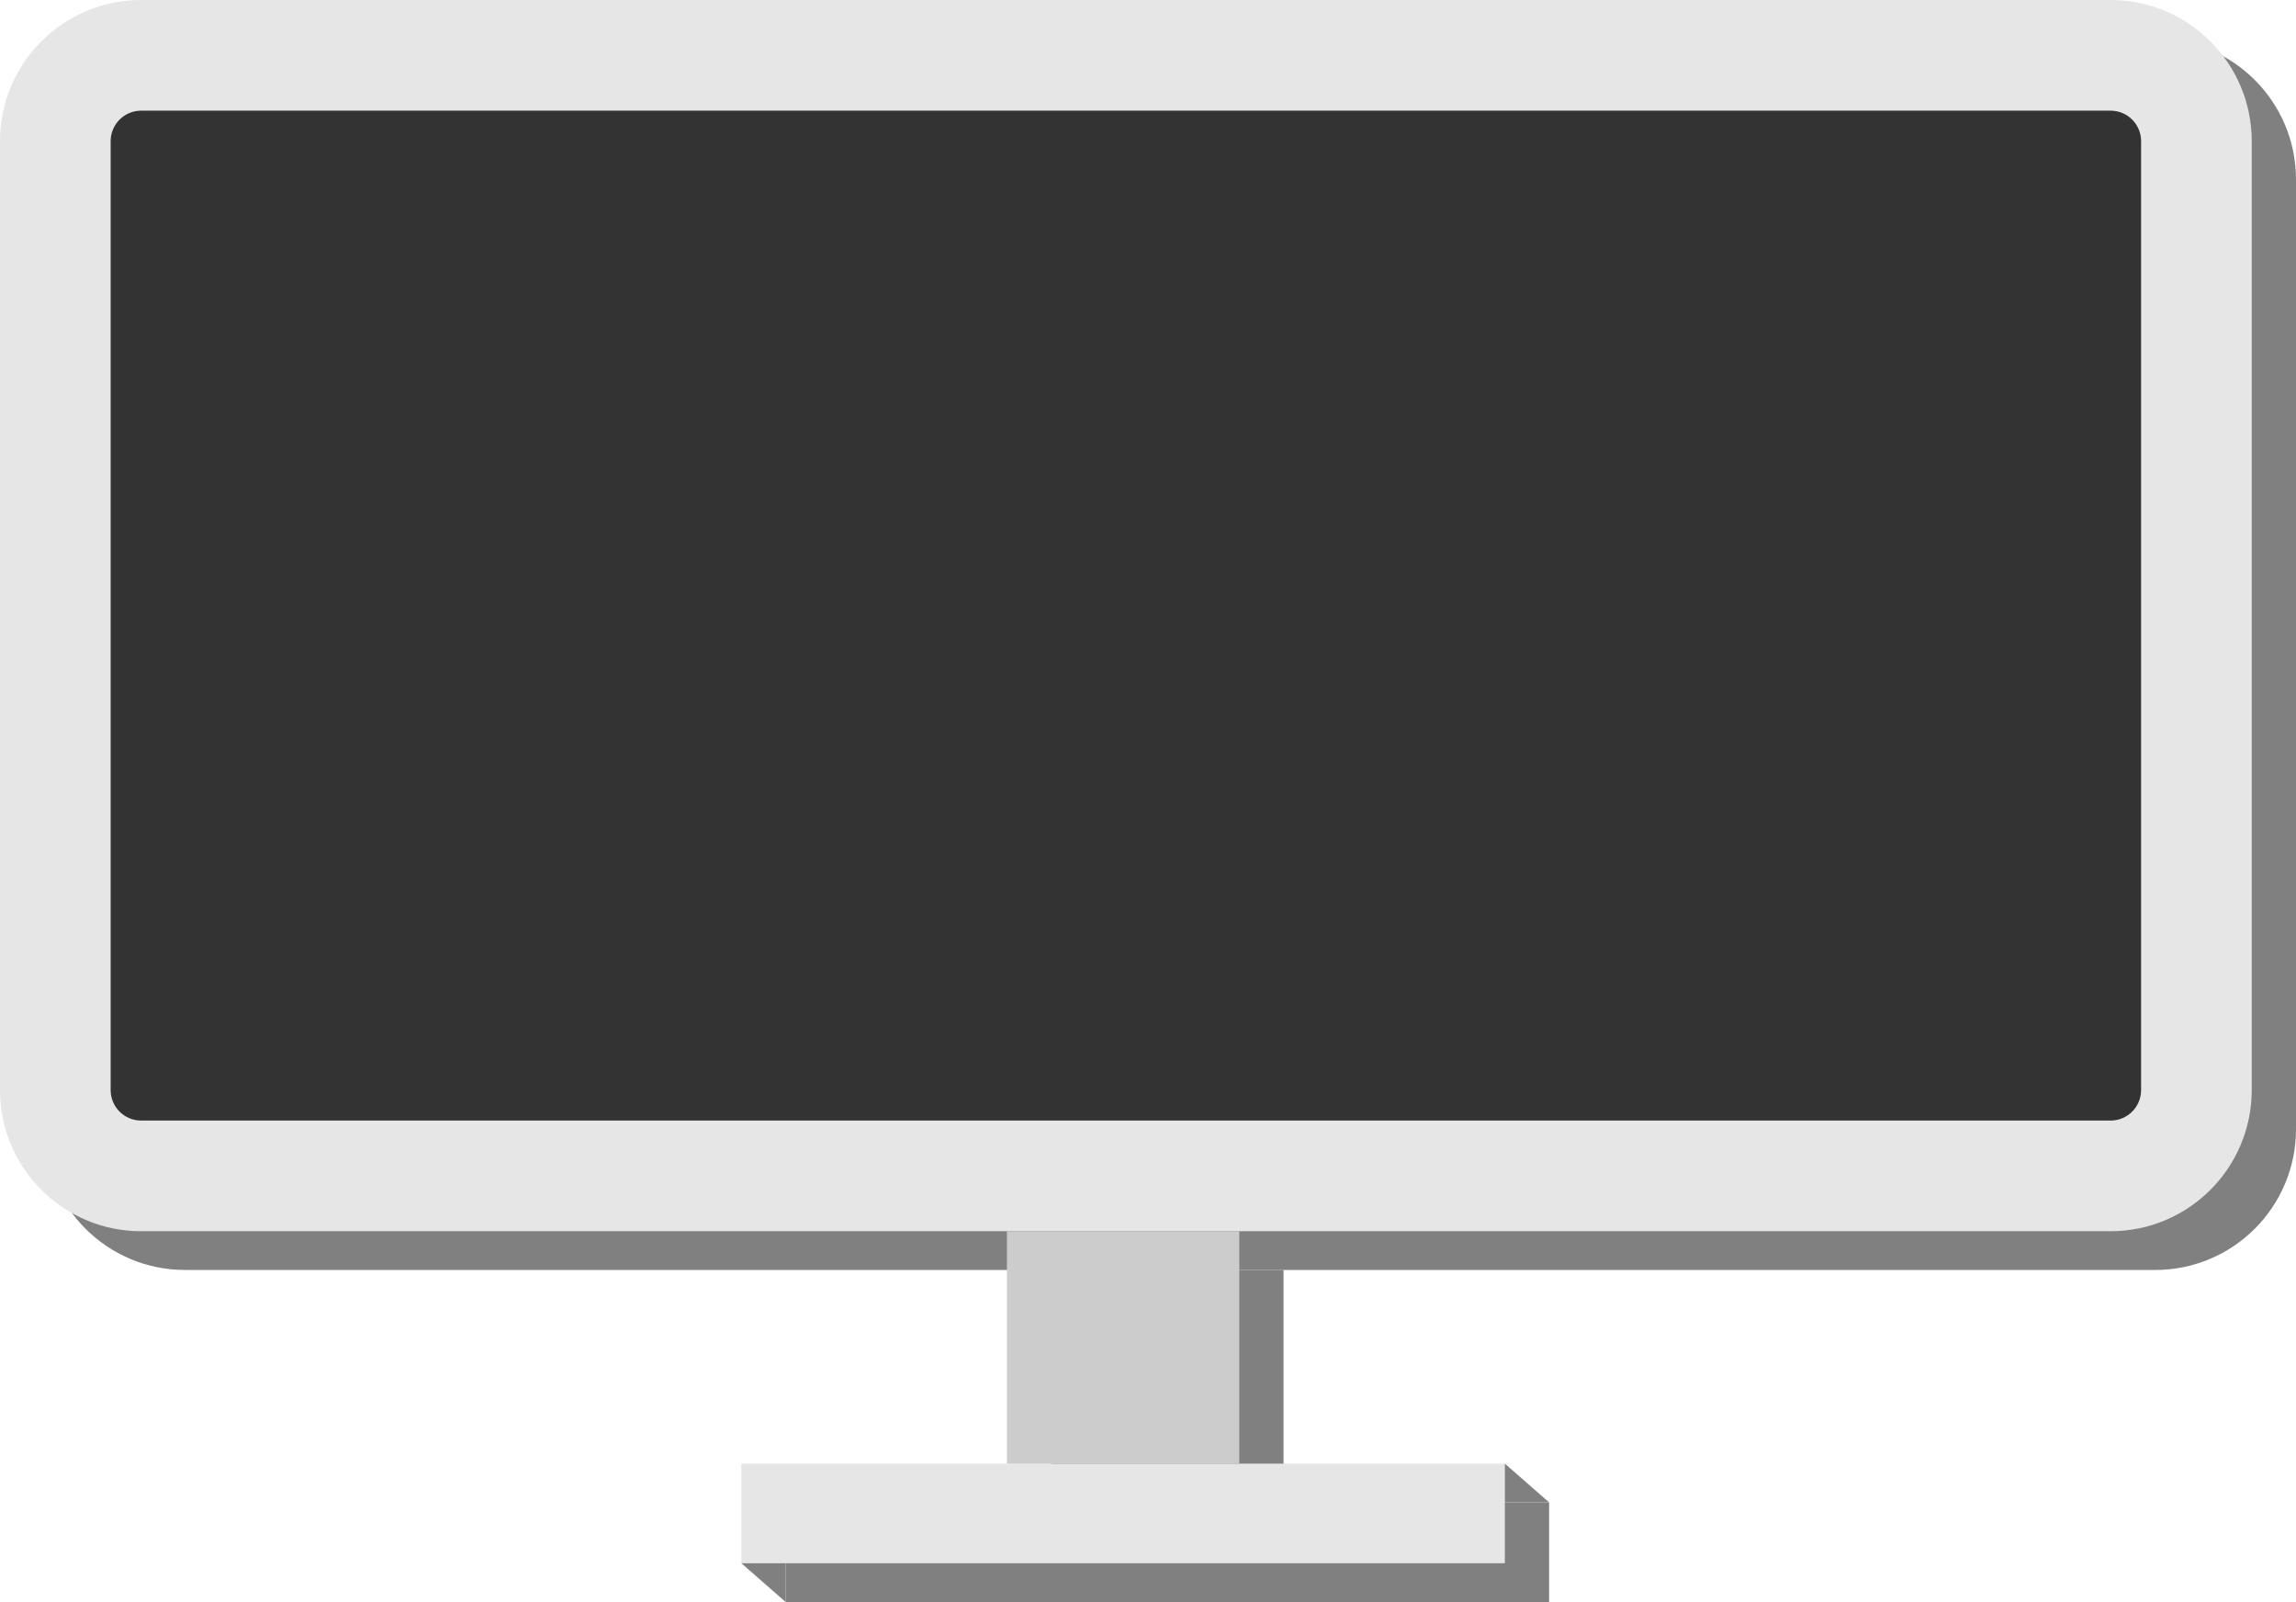
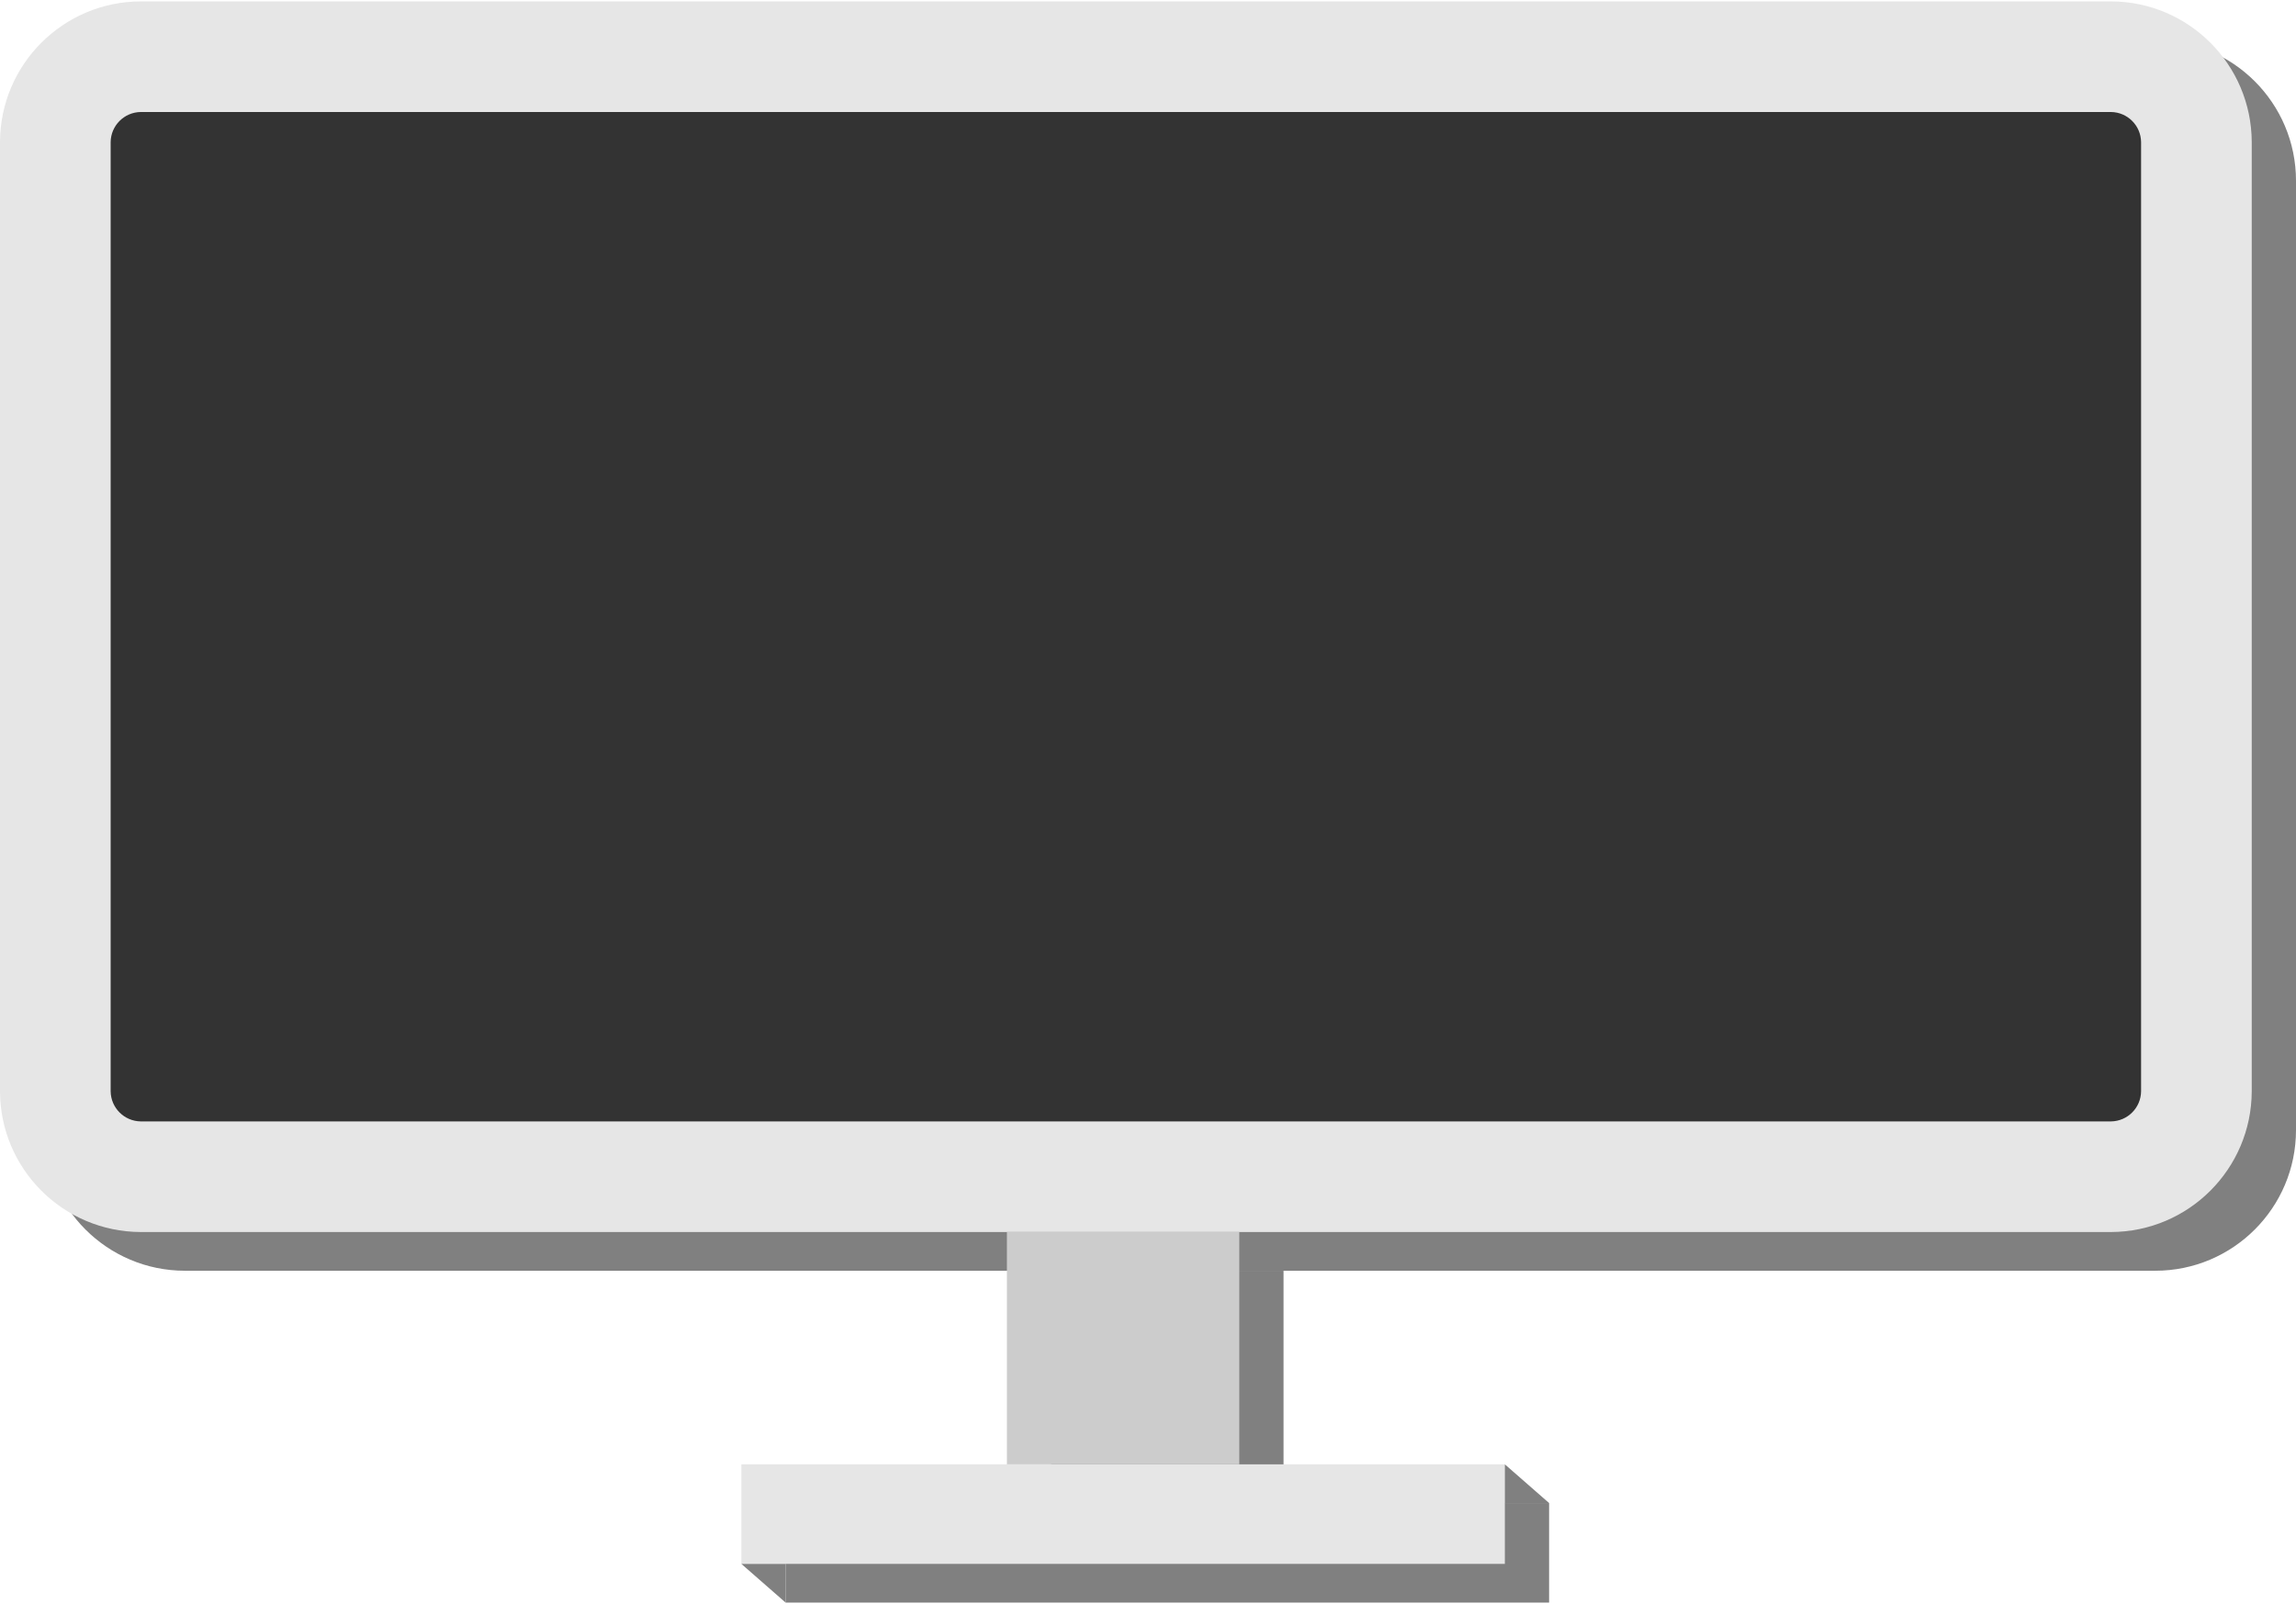
- <svg xmlns="http://www.w3.org/2000/svg" viewBox="0 0 415 289.5">
+ <svg xmlns="http://www.w3.org/2000/svg" width="415" height="290" viewBox="0 0 415 289.5">
  <defs>
    <style>.cls-1{fill:gray;}.cls-2{fill:#333;}.cls-3{fill:#e6e6e6;}.cls-4{fill:#ccc;}</style>
  </defs>
  <g id="Ebene_2" data-name="Ebene 2">
    <g id="Ebene_1-2" data-name="Ebene 1">
      <rect class="cls-1" x="8" y="7" width="407" height="222.5" rx="25.44" ry="25.44" />
      <rect class="cls-1" x="142" y="271.5" width="138" height="18" />
      <rect class="cls-1" x="190" y="229.5" width="42" height="42" />
      <rect class="cls-2" x="10" y="10" width="387" height="202.5" rx="15.44" ry="15.44" />
      <path class="cls-3" d="M381.56,20A5.51,5.51,0,0,1,387,25.44V197.06a5.51,5.51,0,0,1-5.44,5.44H25.44A5.51,5.51,0,0,1,20,197.06V25.44A5.51,5.51,0,0,1,25.44,20H381.56m0-20H25.44A25.52,25.52,0,0,0,0,25.44V197.06A25.52,25.52,0,0,0,25.44,222.5H381.56A25.52,25.52,0,0,0,407,197.06V25.44A25.52,25.52,0,0,0,381.56,0Z" />
      <rect class="cls-3" x="134" y="264.5" width="138" height="18" />
      <rect class="cls-4" x="182" y="222.5" width="42" height="42" />
      <polygon class="cls-1" points="142 289.5 134 282.5 142 282.5 142 289.5" />
      <polygon class="cls-1" points="272 264.5 280 271.5 272 271.5 272 264.5" />
    </g>
  </g>
</svg>
